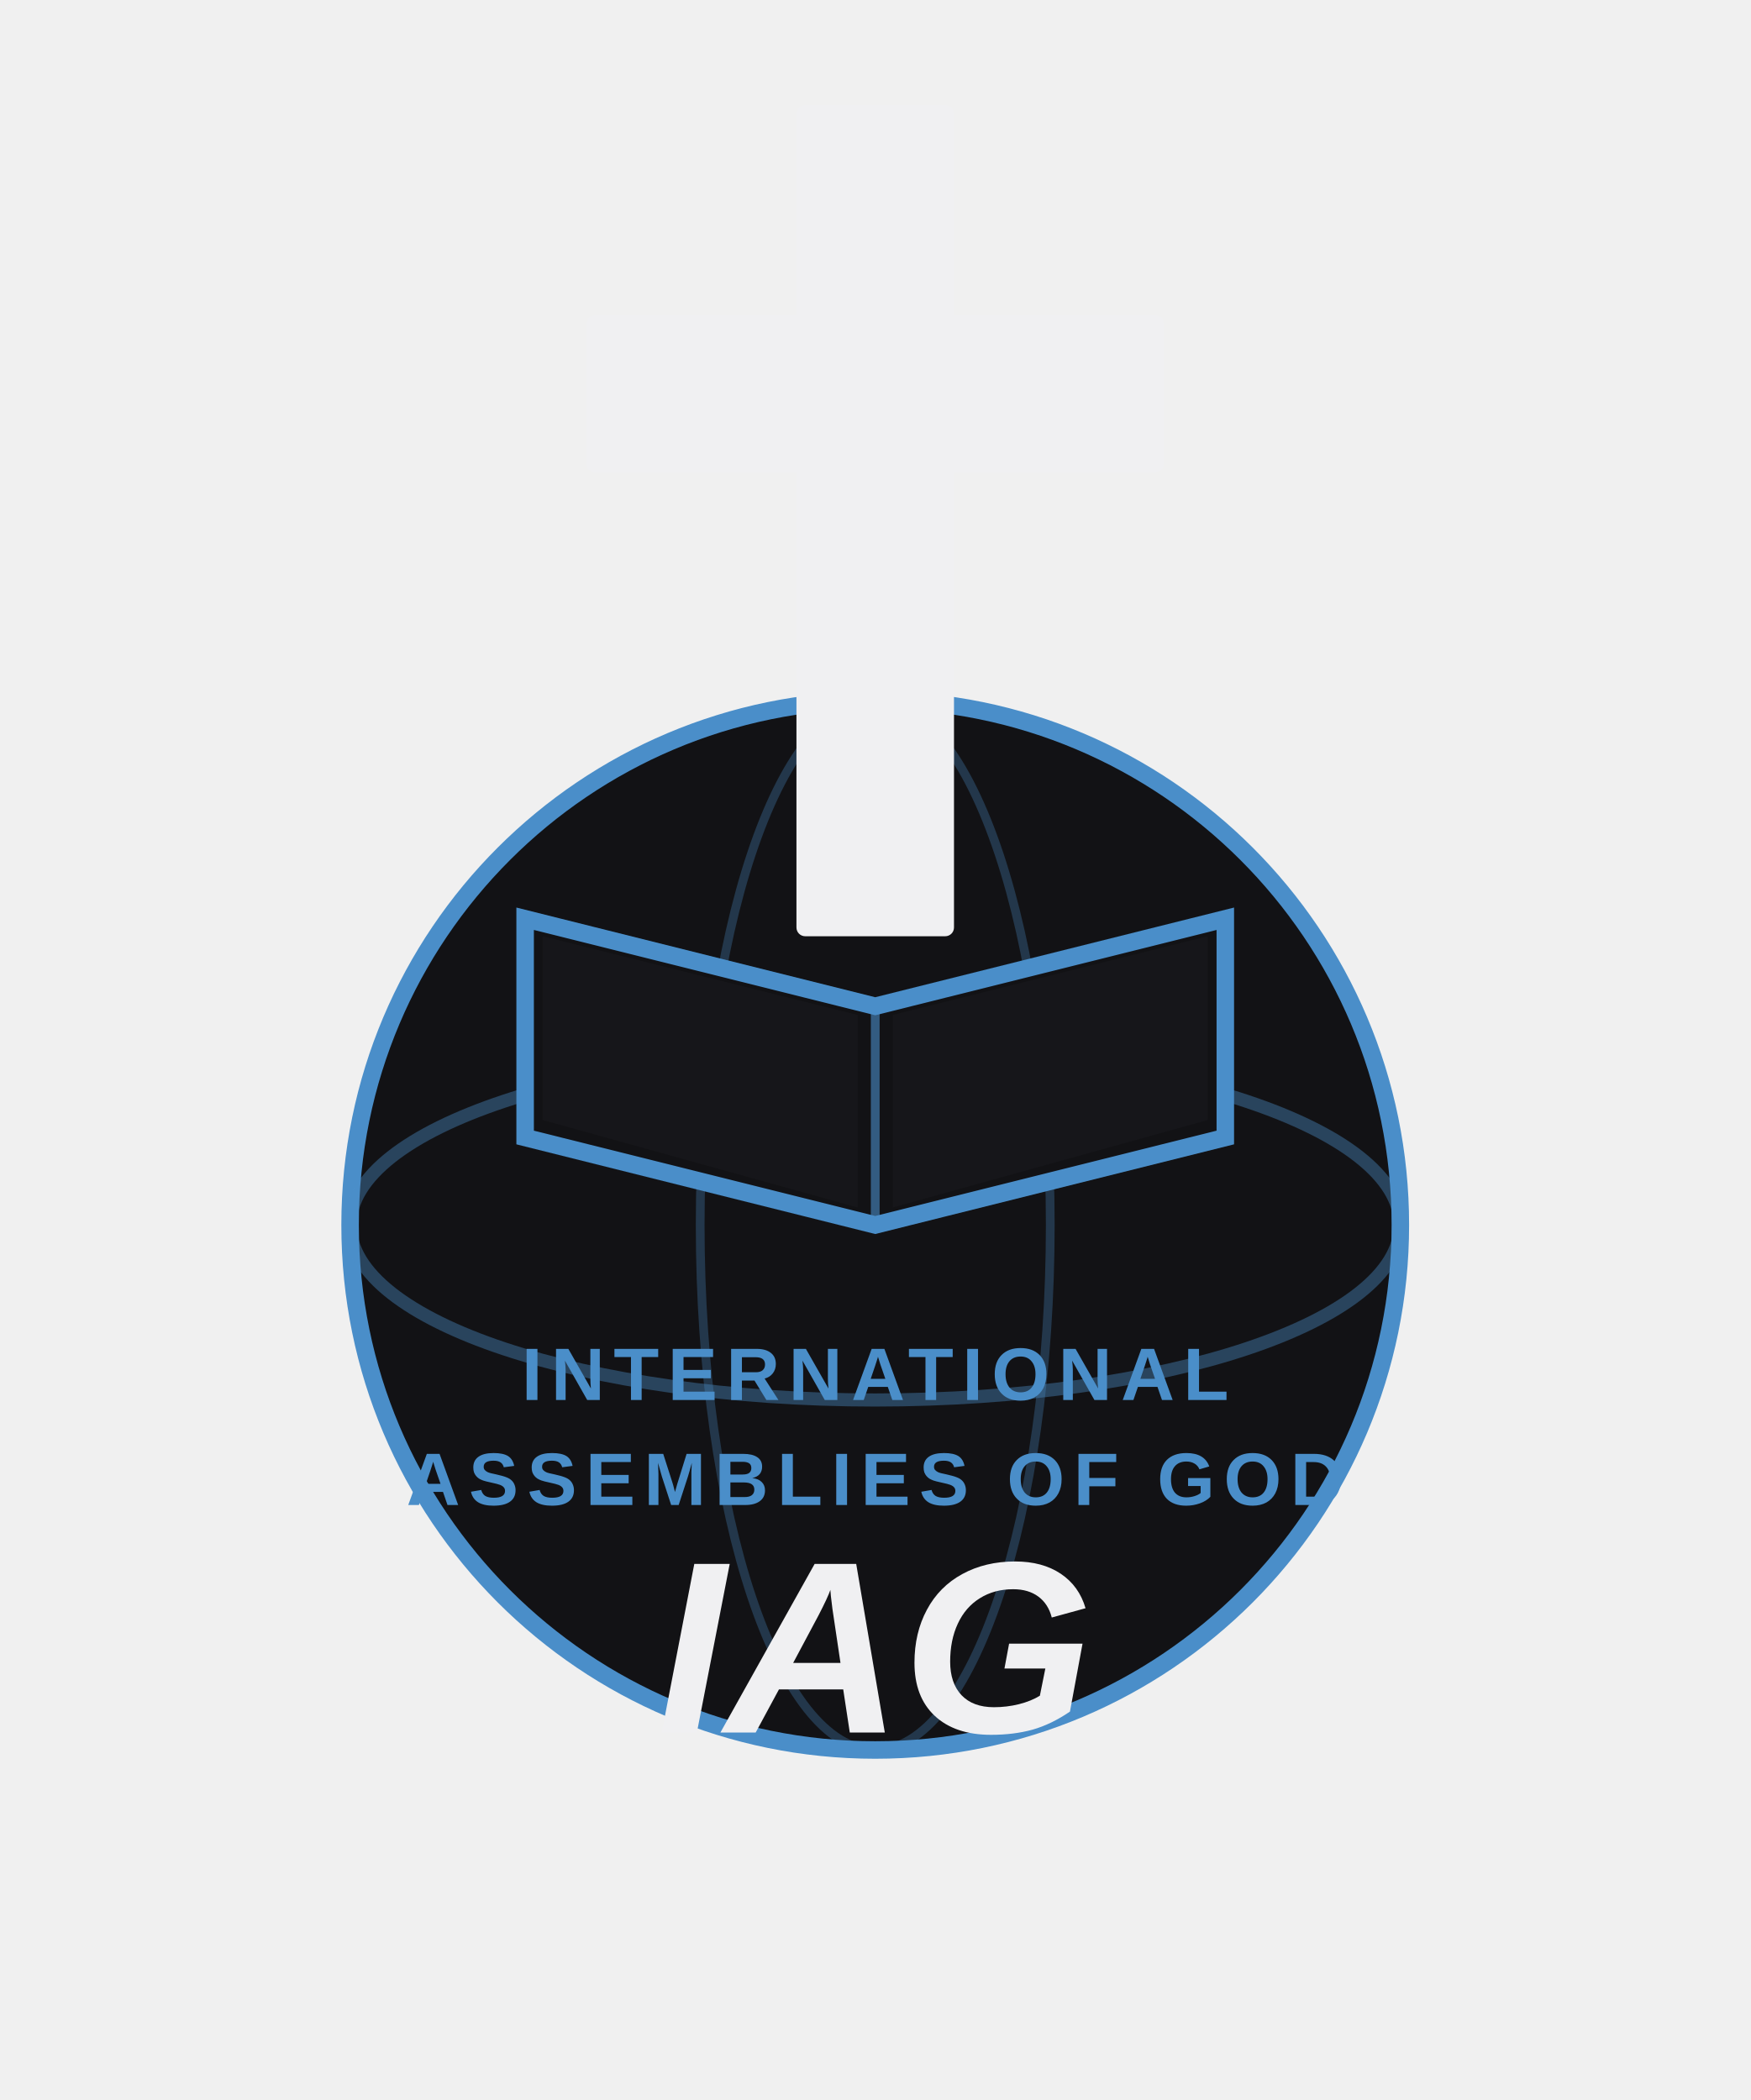
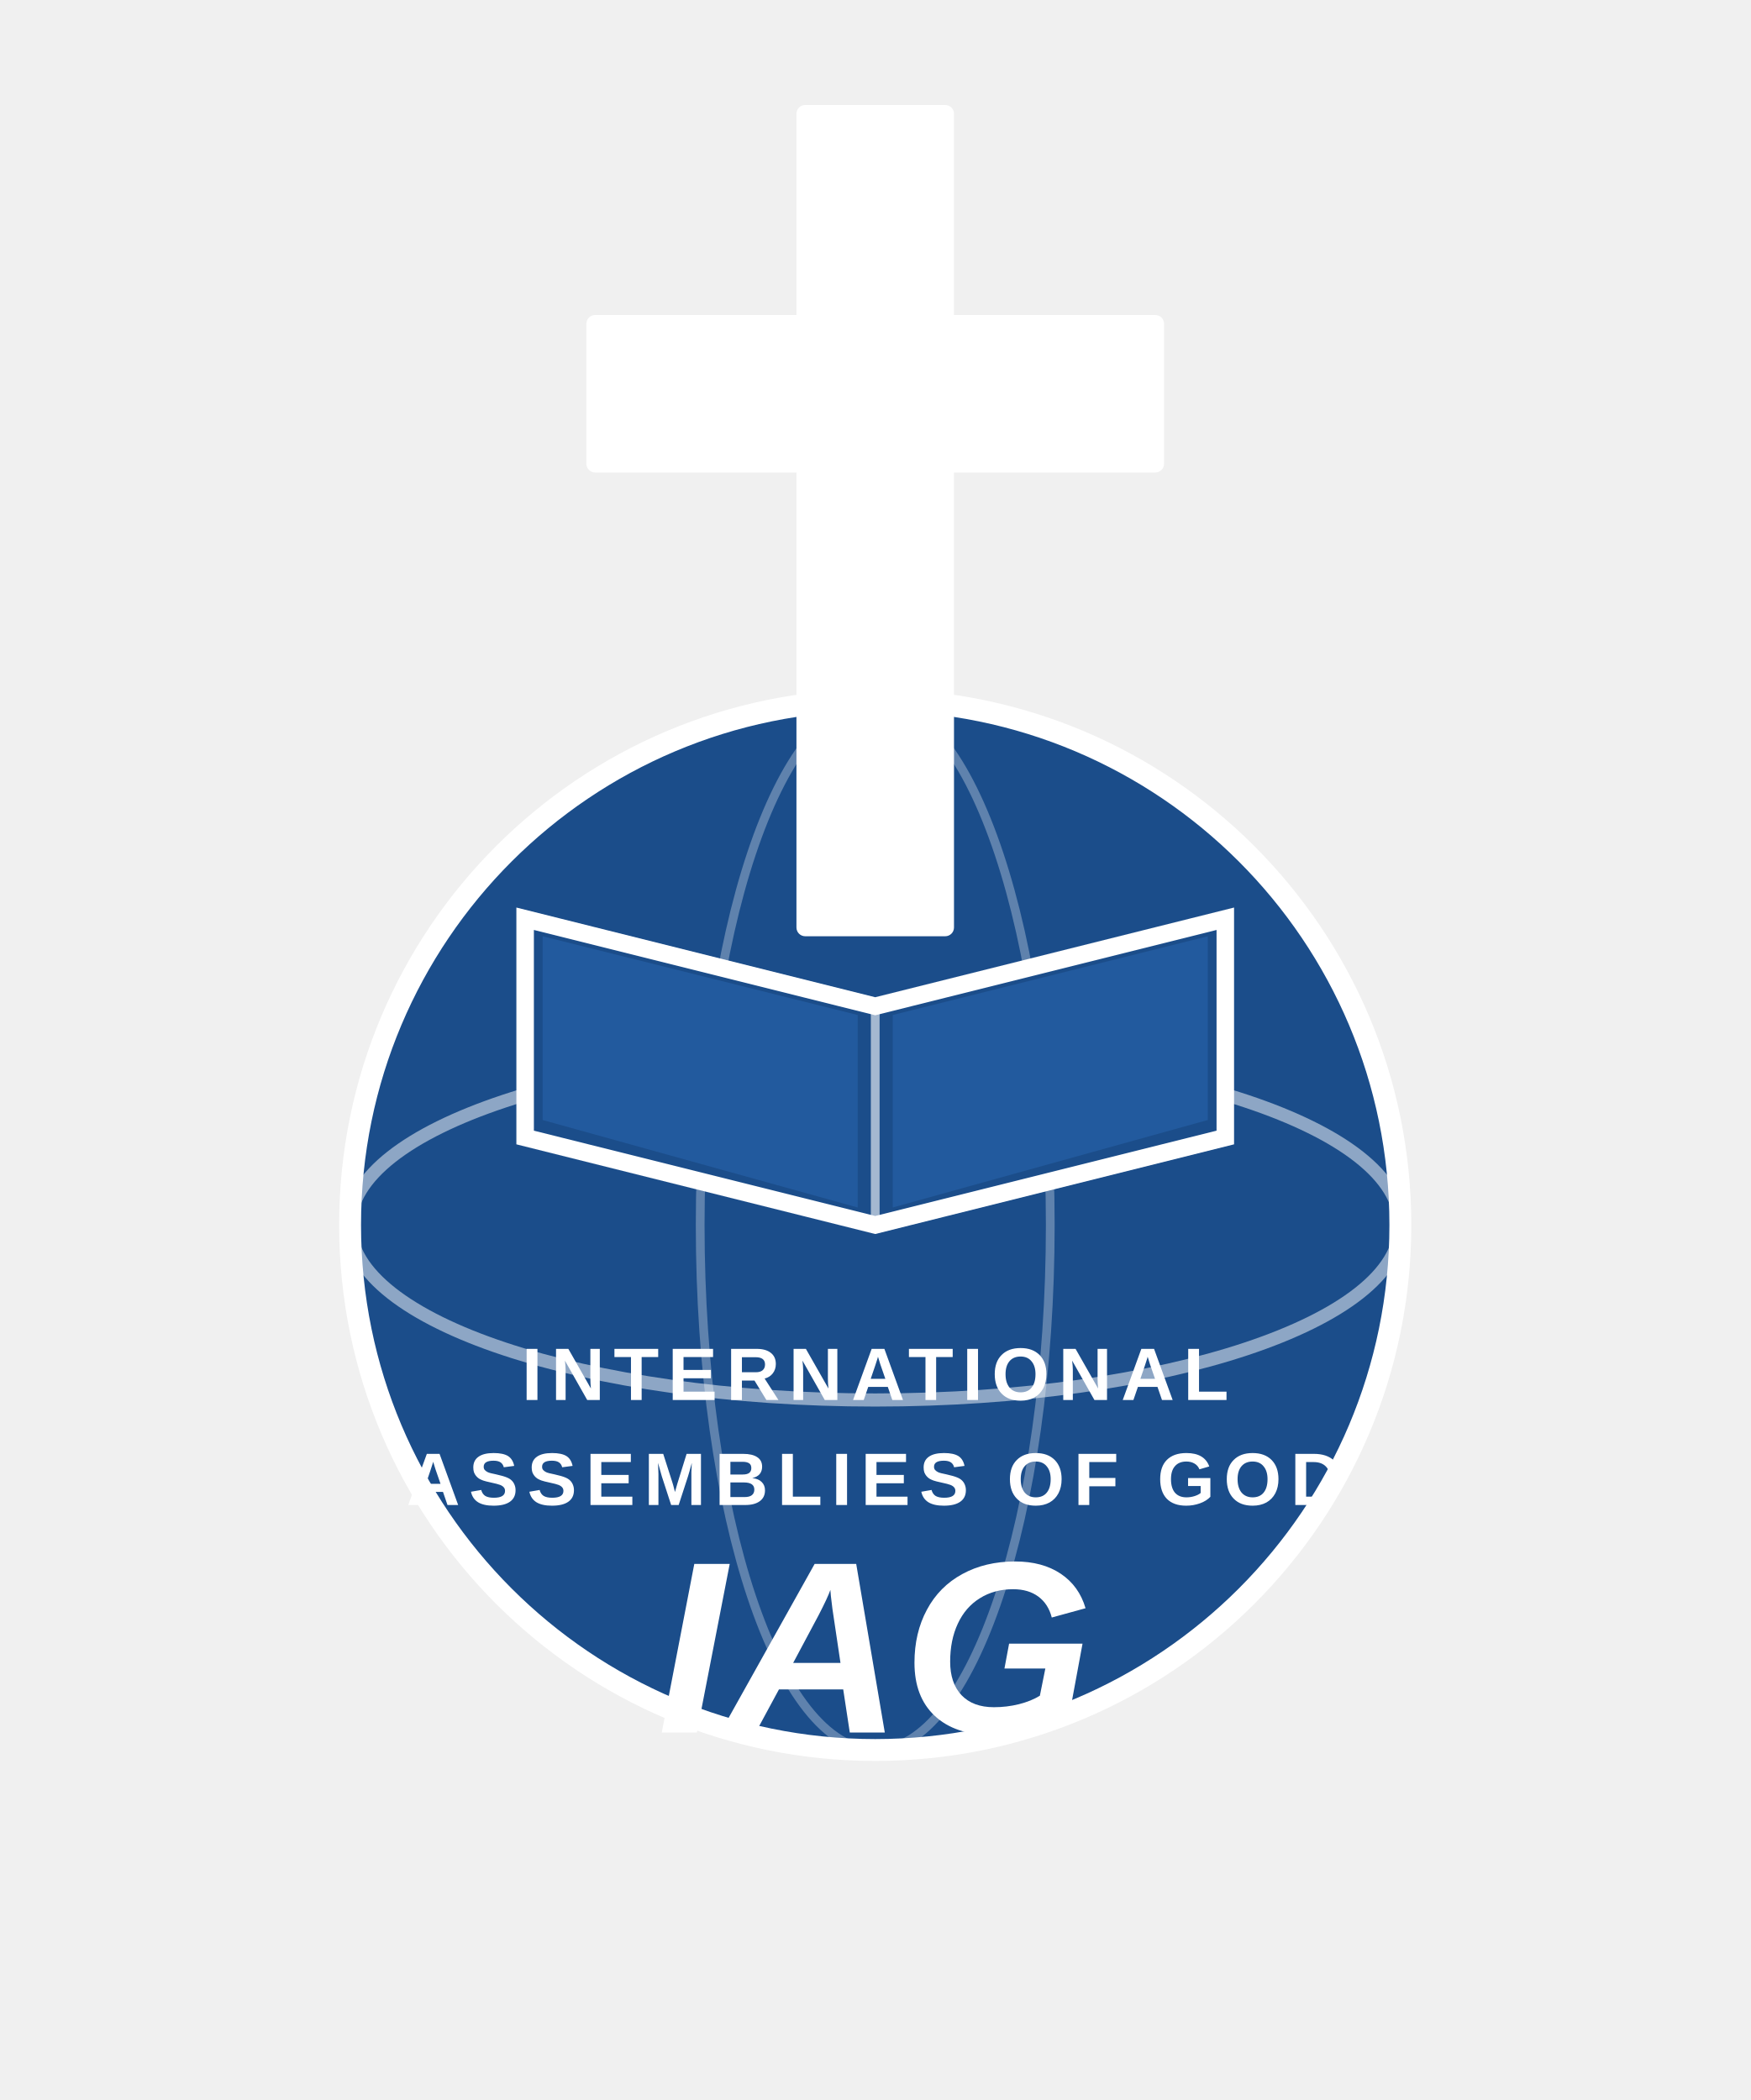
<svg xmlns="http://www.w3.org/2000/svg" viewBox="0 0 200 240" fill="none">
-   <circle cx="100" cy="140" r="60" fill="#121215" stroke="#4a8ec9" stroke-width="2" />
-   <ellipse cx="100" cy="140" rx="60" ry="20" fill="none" stroke="#4a8ec9" stroke-width="1.5" opacity="0.4" />
-   <ellipse cx="100" cy="140" rx="20" ry="60" fill="none" stroke="#4a8ec9" stroke-width="1" opacity="0.3" />
-   <rect x="91" y="12" width="18" height="95" rx="1" fill="#f0f0f2" />
-   <rect x="67" y="36" width="66" height="18" rx="1" fill="#f0f0f2" />
-   <path d="M60 105 L100 115 L140 105 L140 130 L100 140 L60 130 Z" fill="#121215" stroke="#4a8ec9" stroke-width="2" />
-   <line x1="100" y1="115" x2="100" y2="140" stroke="#4a8ec9" stroke-width="1" opacity="0.6" />
-   <path d="M62 107 L98 116 L98 138 L62 128 Z" fill="#16161a" stroke="none" />
-   <path d="M102 116 L138 107 L138 128 L102 138 Z" fill="#16161a" stroke="none" />
-   <text x="100" y="160" text-anchor="middle" fill="#4a8ec9" font-family="Arial, sans-serif" font-size="8.5" font-weight="bold" letter-spacing="1">INTERNATIONAL</text>
-   <text x="100" y="172" text-anchor="middle" fill="#4a8ec9" font-family="Arial, sans-serif" font-size="8.5" font-weight="bold" letter-spacing="1">ASSEMBLIES OF GOD</text>
-   <text x="100" y="198" text-anchor="middle" fill="#f0f0f2" font-family="Arial, sans-serif" font-size="28" font-weight="bold" font-style="italic">IAG</text>
+   <circle cx="100" cy="140" r="60" fill="#1b4d8a" stroke="#ffffff" stroke-width="2.5" />
+   <ellipse cx="100" cy="140" rx="60" ry="20" fill="none" stroke="#ffffff" stroke-width="1.5" opacity="0.5" />
+   <ellipse cx="100" cy="140" rx="20" ry="60" fill="none" stroke="#ffffff" stroke-width="1" opacity="0.3" />
+   <rect x="91" y="12" width="18" height="95" rx="1" fill="#ffffff" />
+   <rect x="67" y="36" width="66" height="18" rx="1" fill="#ffffff" />
+   <path d="M60 105 L100 115 L140 105 L140 130 L100 140 L60 130 Z" fill="#1b4d8a" stroke="#ffffff" stroke-width="2" />
+   <line x1="100" y1="115" x2="100" y2="140" stroke="#ffffff" stroke-width="1" opacity="0.6" />
+   <path d="M62 107 L98 116 L98 138 L62 128 Z" fill="#225a9e" stroke="none" />
+   <path d="M102 116 L138 107 L138 128 L102 138 Z" fill="#225a9e" stroke="none" />
+   <text x="100" y="160" text-anchor="middle" fill="#ffffff" font-family="Arial, sans-serif" font-size="8.5" font-weight="bold" letter-spacing="1">INTERNATIONAL</text>
+   <text x="100" y="172" text-anchor="middle" fill="#ffffff" font-family="Arial, sans-serif" font-size="8.5" font-weight="bold" letter-spacing="1">ASSEMBLIES OF GOD</text>
+   <text x="100" y="198" text-anchor="middle" fill="#ffffff" font-family="Arial, sans-serif" font-size="28" font-weight="bold" font-style="italic">IAG</text>
</svg>
